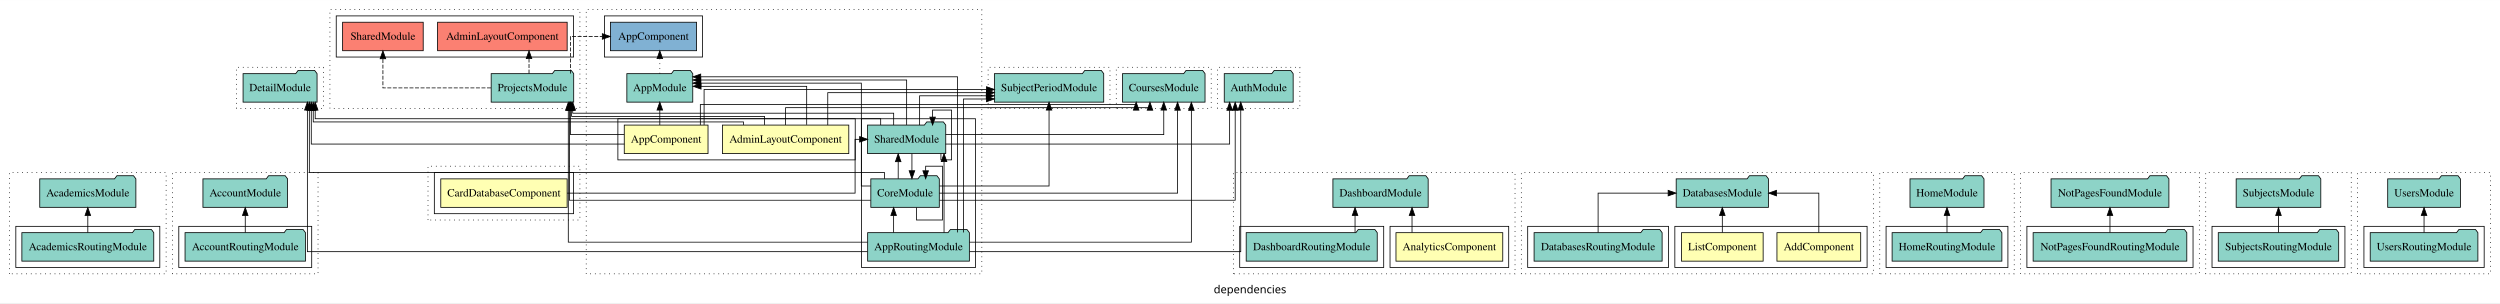
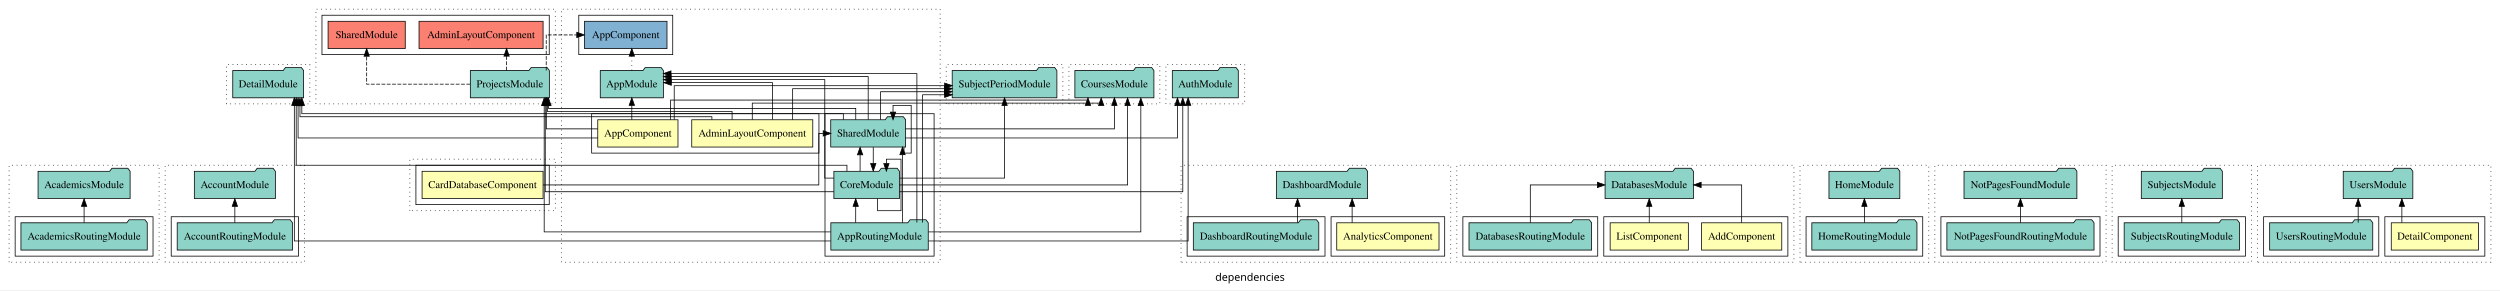
- <svg xmlns="http://www.w3.org/2000/svg" width="3160pt" height="383pt" viewBox="0.00 0.00 3160.00 382.80">
+ <svg xmlns="http://www.w3.org/2000/svg" width="3300pt" height="383pt" viewBox="0.00 0.00 3300.00 382.80">
  <g id="graph0" class="graph" transform="scale(1 1) rotate(0) translate(4 378.8)">
-     <polygon fill="white" stroke="transparent" points="-4,4 -4,-378.8 3156,-378.8 3156,4 -4,4" />
-     <text text-anchor="middle" x="1576" y="-8.2" font-family="sans-serif" font-size="14.00">dependencies</text>
+     <polygon fill="white" stroke="transparent" points="-4,4 -4,-378.8 3296,-378.8 3296,4 -4,4" />
+     <text text-anchor="middle" x="1646" y="-8.2" font-family="sans-serif" font-size="14.00">dependencies</text>
    <g id="clust1" class="cluster">
      <polygon fill="none" stroke="black" stroke-dasharray="1,5" points="8,-32.8 8,-160.8 206,-160.8 206,-32.8 8,-32.8" />
    </g>
    <g id="clust3" class="cluster">
      <polygon fill="none" stroke="black" points="16,-40.8 16,-92.8 198,-92.8 198,-40.8 16,-40.8" />
    </g>
    <g id="clust13" class="cluster">
      <polygon fill="none" stroke="black" stroke-dasharray="1,5" points="214,-32.8 214,-160.8 398,-160.8 398,-32.8 214,-32.8" />
    </g>
    <g id="clust15" class="cluster">
      <polygon fill="none" stroke="black" points="222,-40.8 222,-92.8 390,-92.8 390,-40.8 222,-40.8" />
    </g>
    <g id="clust25" class="cluster">
      <polygon fill="none" stroke="black" stroke-dasharray="1,5" points="737,-32.8 737,-366.8 1237,-366.8 1237,-32.8 737,-32.8" />
    </g>
    <g id="clust26" class="cluster">
      <polygon fill="none" stroke="black" points="777,-176.8 777,-228.8 1077,-228.8 1077,-176.8 777,-176.8" />
    </g>
    <g id="clust29" class="cluster">
      <polygon fill="none" stroke="black" points="1085,-40.8 1085,-228.8 1229,-228.8 1229,-40.8 1085,-40.8" />
    </g>
    <g id="clust31" class="cluster">
      <polygon fill="none" stroke="black" points="760,-306.8 760,-358.8 884,-358.8 884,-306.8 760,-306.8" />
    </g>
    <g id="clust39" class="cluster">
      <polygon fill="none" stroke="black" stroke-dasharray="1,5" points="1535,-241.8 1535,-293.8 1639,-293.8 1639,-241.8 1535,-241.8" />
    </g>
    <g id="clust57" class="cluster">
      <polygon fill="none" stroke="black" stroke-dasharray="1,5" points="1407,-241.8 1407,-293.8 1527,-293.8 1527,-241.8 1407,-241.8" />
    </g>
    <g id="clust71" class="cluster">
      <polygon fill="none" stroke="black" stroke-dasharray="1,5" points="1555,-32.8 1555,-160.8 1911,-160.8 1911,-32.8 1555,-32.8" />
    </g>
    <g id="clust72" class="cluster">
      <polygon fill="none" stroke="black" points="1753,-40.8 1753,-92.8 1903,-92.8 1903,-40.8 1753,-40.8" />
    </g>
    <g id="clust74" class="cluster">
      <polygon fill="none" stroke="black" points="1563,-40.8 1563,-92.8 1745,-92.8 1745,-40.8 1563,-40.8" />
    </g>
    <g id="clust84" class="cluster">
      <polygon fill="none" stroke="black" stroke-dasharray="1,5" points="1919,-32.8 1919,-160.8 2364,-160.8 2364,-32.8 1919,-32.8" />
    </g>
    <g id="clust85" class="cluster">
      <polygon fill="none" stroke="black" points="2113,-40.8 2113,-92.8 2356,-92.8 2356,-40.8 2113,-40.8" />
    </g>
    <g id="clust88" class="cluster">
      <polygon fill="none" stroke="black" points="1927,-40.8 1927,-92.8 2105,-92.8 2105,-40.8 1927,-40.8" />
    </g>
    <g id="clust104" class="cluster">
      <polygon fill="none" stroke="black" stroke-dasharray="1,5" points="295,-241.8 295,-293.8 405,-293.8 405,-241.8 295,-241.8" />
    </g>
    <g id="clust118" class="cluster">
      <polygon fill="none" stroke="black" stroke-dasharray="1,5" points="2372,-32.8 2372,-160.8 2542,-160.8 2542,-32.8 2372,-32.8" />
    </g>
    <g id="clust120" class="cluster">
      <polygon fill="none" stroke="black" points="2380,-40.8 2380,-92.8 2534,-92.8 2534,-40.8 2380,-40.8" />
    </g>
    <g id="clust130" class="cluster">
      <polygon fill="none" stroke="black" stroke-dasharray="1,5" points="2550,-32.8 2550,-160.8 2776,-160.8 2776,-32.8 2550,-32.8" />
    </g>
    <g id="clust132" class="cluster">
      <polygon fill="none" stroke="black" points="2558,-40.8 2558,-92.8 2768,-92.8 2768,-40.8 2558,-40.8" />
    </g>
    <g id="clust142" class="cluster">
      <polygon fill="none" stroke="black" stroke-dasharray="1,5" points="413,-241.8 413,-366.8 729,-366.8 729,-241.8 413,-241.8" />
    </g>
    <g id="clust147" class="cluster">
      <polygon fill="none" stroke="black" points="421,-306.8 421,-358.8 721,-358.8 721,-306.8 421,-306.8" />
    </g>
    <g id="clust156" class="cluster">
      <polygon fill="none" stroke="black" stroke-dasharray="1,5" points="537,-100.8 537,-168.8 729,-168.8 729,-100.8 537,-100.8" />
    </g>
    <g id="clust157" class="cluster">
      <polygon fill="none" stroke="black" points="545,-108.8 545,-160.8 721,-160.8 721,-108.8 545,-108.8" />
    </g>
    <g id="clust163" class="cluster">
      <polygon fill="none" stroke="black" stroke-dasharray="1,5" points="1245,-241.8 1245,-293.8 1399,-293.8 1399,-241.8 1245,-241.8" />
    </g>
    <g id="clust177" class="cluster">
      <polygon fill="none" stroke="black" stroke-dasharray="1,5" points="2784,-32.8 2784,-160.8 2968,-160.8 2968,-32.8 2784,-32.8" />
    </g>
    <g id="clust179" class="cluster">
      <polygon fill="none" stroke="black" points="2792,-40.8 2792,-92.8 2960,-92.8 2960,-40.8 2792,-40.8" />
    </g>
    <g id="clust189" class="cluster">
-       <polygon fill="none" stroke="black" stroke-dasharray="1,5" points="2976,-32.8 2976,-160.8 3144,-160.8 3144,-32.8 2976,-32.8" />
-     </g>
-     <g id="clust191" class="cluster">
+       <polygon fill="none" stroke="black" stroke-dasharray="1,5" points="2976,-32.8 2976,-160.8 3284,-160.8 3284,-32.8 2976,-32.8" />
+     </g>
+     <g id="clust190" class="cluster">
+       <polygon fill="none" stroke="black" points="3144,-40.8 3144,-92.8 3276,-92.8 3276,-40.8 3144,-40.8" />
+     </g>
+     <g id="clust192" class="cluster">
      <polygon fill="none" stroke="black" points="2984,-40.8 2984,-92.8 3136,-92.8 3136,-40.8 2984,-40.8" />
    </g>
    <g id="node1" class="node">
      <polygon fill="#8dd3c7" stroke="black" points="190.36,-84.8 187.36,-88.8 166.36,-88.8 163.36,-84.8 23.64,-84.8 23.64,-48.8 190.36,-48.8 190.36,-84.8" />
      <text text-anchor="middle" x="107" y="-62.6" font-family="Times,serif" font-size="14.00">AcademicsRoutingModule</text>
    </g>
    <g id="node2" class="node">
      <polygon fill="#8dd3c7" stroke="black" points="167.75,-152.8 164.75,-156.8 143.75,-156.8 140.75,-152.8 46.25,-152.8 46.25,-116.8 167.75,-116.8 167.75,-152.8" />
      <text text-anchor="middle" x="107" y="-130.6" font-family="Times,serif" font-size="14.00">AcademicsModule</text>
    </g>
    <g id="edge1" class="edge">
      <path fill="none" stroke="black" d="M107,-85.02C107,-85.02 107,-106.53 107,-106.53" />
      <polygon fill="black" stroke="black" points="103.5,-106.53 107,-116.53 110.5,-106.53 103.5,-106.53" />
    </g>
    <g id="node3" class="node">
      <polygon fill="#8dd3c7" stroke="black" points="382.1,-84.8 379.1,-88.8 358.1,-88.8 355.1,-84.8 229.9,-84.8 229.9,-48.8 382.1,-48.8 382.1,-84.8" />
      <text text-anchor="middle" x="306" y="-62.6" font-family="Times,serif" font-size="14.00">AccountRoutingModule</text>
    </g>
    <g id="node4" class="node">
      <polygon fill="#8dd3c7" stroke="black" points="359.48,-152.8 356.48,-156.8 335.48,-156.8 332.48,-152.8 252.52,-152.8 252.52,-116.8 359.48,-116.8 359.48,-152.8" />
      <text text-anchor="middle" x="306" y="-130.6" font-family="Times,serif" font-size="14.00">AccountModule</text>
    </g>
    <g id="edge2" class="edge">
      <path fill="none" stroke="black" d="M306,-85.02C306,-85.02 306,-106.53 306,-106.53" />
      <polygon fill="black" stroke="black" points="302.5,-106.53 306,-116.53 309.5,-106.53 302.5,-106.53" />
    </g>
    <g id="node5" class="node">
      <polygon fill="#ffffb3" stroke="black" points="1068.88,-220.8 909.12,-220.8 909.12,-184.8 1068.88,-184.8 1068.88,-220.8" />
      <text text-anchor="middle" x="989" y="-198.6" font-family="Times,serif" font-size="14.00">AdminLayoutComponent</text>
    </g>
    <g id="node7" class="node">
      <polygon fill="#8dd3c7" stroke="black" points="871.66,-285.8 868.66,-289.8 847.66,-289.8 844.66,-285.8 788.34,-285.8 788.34,-249.8 871.66,-249.8 871.66,-285.8" />
      <text text-anchor="middle" x="830" y="-263.6" font-family="Times,serif" font-size="14.00">AppModule</text>
    </g>
    <g id="edge3" class="edge">
      <path fill="none" stroke="black" d="M1015.65,-221.11C1015.65,-240.95 1015.65,-269.8 1015.65,-269.8 1015.65,-269.8 882.13,-269.8 882.13,-269.8" />
      <polygon fill="black" stroke="black" points="882.13,-266.3 872.13,-269.8 882.13,-273.3 882.13,-266.3" />
    </g>
    <g id="node13" class="node">
      <polygon fill="#8dd3c7" stroke="black" points="1519.16,-285.8 1516.16,-289.8 1495.16,-289.8 1492.16,-285.8 1414.84,-285.8 1414.84,-249.8 1519.16,-249.8 1519.16,-285.8" />
      <text text-anchor="middle" x="1467" y="-263.6" font-family="Times,serif" font-size="14.00">CoursesModule</text>
    </g>
    <g id="edge15" class="edge">
      <path fill="none" stroke="black" d="M989,-220.93C989,-231.51 989,-242.8 989,-242.8 989,-242.8 1449.56,-242.8 1449.56,-242.8 1449.56,-242.8 1449.56,-243.48 1449.56,-243.48" />
      <polygon fill="black" stroke="black" points="1446.06,-239.63 1449.56,-249.63 1453.06,-239.63 1446.06,-239.63" />
    </g>
    <g id="node21" class="node">
      <polygon fill="#8dd3c7" stroke="black" points="396.76,-285.8 393.76,-289.8 372.76,-289.8 369.76,-285.8 303.24,-285.8 303.24,-249.8 396.76,-249.8 396.76,-285.8" />
      <text text-anchor="middle" x="350" y="-263.6" font-family="Times,serif" font-size="14.00">DetailModule</text>
    </g>
    <g id="edge25" class="edge">
      <path fill="none" stroke="black" d="M935.71,-220.97C935.71,-223.25 935.71,-224.8 935.71,-224.8 935.71,-224.8 391.94,-224.8 391.94,-224.8 391.94,-224.8 391.94,-239.31 391.94,-239.31" />
      <polygon fill="black" stroke="black" points="388.44,-239.31 391.94,-249.31 395.44,-239.31 388.44,-239.31" />
    </g>
    <g id="node26" class="node">
      <polygon fill="#8dd3c7" stroke="black" points="721.16,-285.8 718.16,-289.8 697.16,-289.8 694.16,-285.8 616.84,-285.8 616.84,-249.8 721.16,-249.8 721.16,-285.8" />
      <text text-anchor="middle" x="669" y="-263.6" font-family="Times,serif" font-size="14.00">ProjectsModule</text>
    </g>
    <g id="edge32" class="edge">
      <path fill="none" stroke="black" d="M962.35,-221C962.35,-226.83 962.35,-231.8 962.35,-231.8 962.35,-231.8 718.53,-231.8 718.53,-231.8 718.53,-231.8 718.53,-239.38 718.53,-239.38" />
      <polygon fill="black" stroke="black" points="715.03,-239.38 718.53,-249.38 722.03,-239.38 715.03,-239.38" />
    </g>
    <g id="node30" class="node">
      <polygon fill="#8dd3c7" stroke="black" points="1391.1,-285.8 1388.1,-289.8 1367.1,-289.8 1364.1,-285.8 1252.9,-285.8 1252.9,-249.8 1391.1,-249.8 1391.1,-285.8" />
      <text text-anchor="middle" x="1322" y="-263.6" font-family="Times,serif" font-size="14.00">SubjectPeriodModule</text>
    </g>
    <g id="edge44" class="edge">
      <path fill="none" stroke="black" d="M1042.29,-220.82C1042.29,-238.17 1042.29,-261.8 1042.29,-261.8 1042.29,-261.8 1242.86,-261.8 1242.86,-261.8" />
      <polygon fill="black" stroke="black" points="1242.86,-265.3 1252.86,-261.8 1242.86,-258.3 1242.86,-265.3" />
    </g>
    <g id="node6" class="node">
      <polygon fill="#ffffb3" stroke="black" points="890.94,-220.8 785.06,-220.8 785.06,-184.8 890.94,-184.8 890.94,-220.8" />
      <text text-anchor="middle" x="838" y="-198.6" font-family="Times,serif" font-size="14.00">AppComponent</text>
    </g>
    <g id="edge4" class="edge">
      <path fill="none" stroke="black" d="M830,-220.91C830,-220.91 830,-239.79 830,-239.79" />
      <polygon fill="black" stroke="black" points="826.5,-239.79 830,-249.79 833.5,-239.79 826.5,-239.79" />
    </g>
    <g id="edge16" class="edge">
      <path fill="none" stroke="black" d="M881.22,-220.95C881.22,-233.07 881.22,-246.8 881.22,-246.8 881.22,-246.8 1432.11,-246.8 1432.11,-246.8 1432.11,-246.8 1432.11,-247.09 1432.11,-247.09" />
      <polygon fill="black" stroke="black" points="1428.61,-239.72 1432.11,-249.72 1435.61,-239.72 1428.61,-239.72" />
    </g>
    <g id="edge26" class="edge">
      <path fill="none" stroke="black" d="M785.23,-196.8C666.66,-196.8 389.46,-196.8 389.46,-196.8 389.46,-196.8 389.46,-239.52 389.46,-239.52" />
      <polygon fill="black" stroke="black" points="385.96,-239.52 389.46,-249.52 392.96,-239.52 385.96,-239.52" />
    </g>
    <g id="edge33" class="edge">
      <path fill="none" stroke="black" d="M784.98,-208.8C752.51,-208.8 717.13,-208.8 717.13,-208.8 717.13,-208.8 717.13,-239.78 717.13,-239.78" />
      <polygon fill="black" stroke="black" points="713.63,-239.78 717.13,-249.78 720.63,-239.78 713.63,-239.78" />
    </g>
    <g id="edge45" class="edge">
      <path fill="none" stroke="black" d="M885.97,-221.02C885.97,-239.63 885.97,-265.8 885.97,-265.8 885.97,-265.8 1242.91,-265.8 1242.91,-265.8" />
      <polygon fill="black" stroke="black" points="1242.91,-269.3 1252.91,-265.8 1242.91,-262.3 1242.91,-269.3" />
    </g>
    <g id="node11" class="node">
      <polygon fill="#80b1d3" stroke="black" points="876.44,-350.8 767.56,-350.8 767.56,-314.8 876.44,-314.8 876.44,-350.8" />
      <text text-anchor="middle" x="822" y="-328.6" font-family="Times,serif" font-size="14.00">AppComponent </text>
    </g>
    <g id="edge8" class="edge">
      <path fill="none" stroke="black" stroke-dasharray="1,5" d="M830,-285.91C830,-285.91 830,-304.79 830,-304.79" />
      <polygon fill="black" stroke="black" points="826.5,-304.79 830,-314.79 833.5,-304.79 826.5,-304.79" />
    </g>
    <g id="node8" class="node">
      <polygon fill="#8dd3c7" stroke="black" points="1221.28,-84.8 1218.28,-88.8 1197.28,-88.8 1194.28,-84.8 1092.72,-84.8 1092.72,-48.8 1221.28,-48.8 1221.28,-84.8" />
      <text text-anchor="middle" x="1157" y="-62.6" font-family="Times,serif" font-size="14.00">AppRoutingModule</text>
    </g>
    <g id="edge5" class="edge">
      <path fill="none" stroke="black" d="M1206.3,-85.13C1206.3,-137.12 1206.3,-281.8 1206.3,-281.8 1206.3,-281.8 881.71,-281.8 881.71,-281.8" />
      <polygon fill="black" stroke="black" points="881.71,-278.3 871.71,-281.8 881.71,-285.3 881.71,-278.3" />
    </g>
    <g id="node9" class="node">
      <polygon fill="#8dd3c7" stroke="black" points="1183.27,-152.8 1180.27,-156.8 1159.27,-156.8 1156.27,-152.8 1096.73,-152.8 1096.73,-116.8 1183.27,-116.8 1183.27,-152.8" />
      <text text-anchor="middle" x="1140" y="-130.6" font-family="Times,serif" font-size="14.00">CoreModule</text>
    </g>
    <g id="edge12" class="edge">
      <path fill="none" stroke="black" d="M1125.54,-85.02C1125.54,-85.02 1125.54,-106.53 1125.54,-106.53" />
      <polygon fill="black" stroke="black" points="1122.04,-106.53 1125.54,-116.53 1129.04,-106.53 1122.04,-106.53" />
    </g>
    <g id="node10" class="node">
      <polygon fill="#8dd3c7" stroke="black" points="1191.43,-220.8 1188.43,-224.8 1167.43,-224.8 1164.43,-220.8 1092.57,-220.8 1092.57,-184.8 1191.43,-184.8 1191.43,-220.8" />
      <text text-anchor="middle" x="1142" y="-198.6" font-family="Times,serif" font-size="14.00">SharedModule</text>
    </g>
    <g id="edge41" class="edge">
-       <path fill="none" stroke="black" d="M1189.26,-84.86C1189.26,-84.86 1189.26,-174.67 1189.26,-174.67" />
-       <polygon fill="black" stroke="black" points="1185.76,-174.67 1189.26,-184.67 1192.76,-174.67 1185.76,-174.67" />
+       <path fill="none" stroke="black" d="M1187.3,-84.86C1187.3,-84.86 1187.3,-174.67 1187.3,-174.67" />
+       <polygon fill="black" stroke="black" points="1183.8,-174.67 1187.3,-184.67 1190.8,-174.67 1183.8,-174.67" />
    </g>
    <g id="node12" class="node">
      <polygon fill="#8dd3c7" stroke="black" points="1630.55,-285.8 1627.55,-289.8 1606.55,-289.8 1603.55,-285.8 1543.45,-285.8 1543.45,-249.8 1630.55,-249.8 1630.55,-285.8" />
      <text text-anchor="middle" x="1587" y="-263.6" font-family="Times,serif" font-size="14.00">AuthModule</text>
    </g>
    <g id="edge9" class="edge">
      <path fill="none" stroke="black" d="M1221.54,-60.8C1336.39,-60.8 1564.31,-60.8 1564.31,-60.8 1564.31,-60.8 1564.31,-239.79 1564.31,-239.79" />
      <polygon fill="black" stroke="black" points="1560.81,-239.79 1564.31,-249.79 1567.81,-239.79 1560.81,-239.79" />
    </g>
    <g id="edge17" class="edge">
      <path fill="none" stroke="black" d="M1221.47,-72.8C1321.29,-72.8 1501.89,-72.8 1501.89,-72.8 1501.89,-72.8 1501.89,-239.45 1501.89,-239.45" />
      <polygon fill="black" stroke="black" points="1498.39,-239.45 1501.89,-249.45 1505.39,-239.45 1498.39,-239.45" />
    </g>
    <g id="edge27" class="edge">
      <path fill="none" stroke="black" d="M1092.47,-60.8C906.81,-60.8 384.52,-60.8 384.52,-60.8 384.52,-60.8 384.52,-239.79 384.52,-239.79" />
      <polygon fill="black" stroke="black" points="381.02,-239.79 384.52,-249.79 388.02,-239.79 381.02,-239.79" />
    </g>
    <g id="edge34" class="edge">
      <path fill="none" stroke="black" d="M1092.63,-72.8C969.86,-72.8 714.32,-72.8 714.32,-72.8 714.32,-72.8 714.32,-239.45 714.32,-239.45" />
      <polygon fill="black" stroke="black" points="710.82,-239.45 714.32,-249.45 717.82,-239.45 710.82,-239.45" />
    </g>
    <g id="edge46" class="edge">
      <path fill="none" stroke="black" d="M1213.85,-85.07C1213.85,-132.12 1213.85,-253.8 1213.85,-253.8 1213.85,-253.8 1242.89,-253.8 1242.89,-253.8" />
      <polygon fill="black" stroke="black" points="1242.89,-257.3 1252.89,-253.8 1242.89,-250.3 1242.89,-257.3" />
    </g>
    <g id="edge6" class="edge">
      <path fill="none" stroke="black" d="M1096.71,-143.8C1089.72,-143.8 1084.72,-143.8 1084.72,-143.8 1084.72,-143.8 1084.72,-273.8 1084.72,-273.8 1084.72,-273.8 881.78,-273.8 881.78,-273.8" />
      <polygon fill="black" stroke="black" points="881.78,-270.3 871.78,-273.8 881.78,-277.3 881.78,-270.3" />
    </g>
    <g id="edge13" class="edge">
-       <path fill="none" stroke="black" d="M1154.46,-116.61C1154.46,-108.52 1154.46,-100.8 1154.46,-100.8 1154.46,-100.8 1187.3,-100.8 1187.3,-100.8 1187.3,-100.8 1187.3,-168.8 1187.3,-168.8 1187.3,-168.8 1166.03,-168.8 1166.03,-168.8 1166.03,-168.8 1166.03,-162.99 1166.03,-162.99" />
+       <path fill="none" stroke="black" d="M1154.46,-116.61C1154.46,-108.52 1154.46,-100.8 1154.46,-100.8 1154.46,-100.8 1185.34,-100.8 1185.34,-100.8 1185.34,-100.8 1185.34,-168.8 1185.34,-168.8 1185.34,-168.8 1166.03,-168.8 1166.03,-168.8 1166.03,-168.8 1166.03,-162.99 1166.03,-162.99" />
      <polygon fill="black" stroke="black" points="1169.53,-162.99 1166.03,-152.99 1162.53,-162.99 1169.53,-162.99" />
    </g>
    <g id="edge42" class="edge">
      <path fill="none" stroke="black" d="M1131.32,-153.02C1131.32,-153.02 1131.32,-174.53 1131.32,-174.53" />
      <polygon fill="black" stroke="black" points="1127.82,-174.53 1131.32,-184.53 1134.82,-174.53 1127.82,-174.53" />
    </g>
    <g id="edge10" class="edge">
      <path fill="none" stroke="black" d="M1183.48,-125.8C1290.35,-125.8 1557.28,-125.8 1557.28,-125.8 1557.28,-125.8 1557.28,-239.53 1557.28,-239.53" />
      <polygon fill="black" stroke="black" points="1553.78,-239.53 1557.28,-249.53 1560.78,-239.53 1553.78,-239.53" />
    </g>
    <g id="edge18" class="edge">
      <path fill="none" stroke="black" d="M1183.28,-134.8C1275.79,-134.8 1484.44,-134.8 1484.44,-134.8 1484.44,-134.8 1484.44,-239.59 1484.44,-239.59" />
      <polygon fill="black" stroke="black" points="1480.94,-239.59 1484.44,-249.59 1487.94,-239.59 1480.94,-239.59" />
    </g>
    <g id="edge28" class="edge">
      <path fill="none" stroke="black" d="M1113.97,-152.86C1113.97,-157.29 1113.97,-160.8 1113.97,-160.8 1113.97,-160.8 386.99,-160.8 386.99,-160.8 386.99,-160.8 386.99,-239.65 386.99,-239.65" />
      <polygon fill="black" stroke="black" points="383.49,-239.65 386.99,-249.65 390.49,-239.65 383.49,-239.65" />
    </g>
    <g id="edge35" class="edge">
      <path fill="none" stroke="black" d="M1096.59,-125.8C988.46,-125.8 715.73,-125.8 715.73,-125.8 715.73,-125.8 715.73,-239.53 715.73,-239.53" />
      <polygon fill="black" stroke="black" points="712.23,-239.53 715.73,-249.53 719.23,-239.53 712.23,-239.53" />
    </g>
    <g id="edge47" class="edge">
      <path fill="none" stroke="black" d="M1183.59,-143.8C1237.44,-143.8 1322,-143.8 1322,-143.8 1322,-143.8 1322,-239.77 1322,-239.77" />
      <polygon fill="black" stroke="black" points="1318.5,-239.77 1322,-249.77 1325.5,-239.77 1318.5,-239.77" />
    </g>
    <g id="edge7" class="edge">
      <path fill="none" stroke="black" d="M1142,-220.96C1142,-243.15 1142,-277.8 1142,-277.8 1142,-277.8 881.75,-277.8 881.75,-277.8" />
      <polygon fill="black" stroke="black" points="881.75,-274.3 871.75,-277.8 881.75,-281.3 881.75,-274.3" />
    </g>
    <g id="edge14" class="edge">
      <path fill="none" stroke="black" d="M1148.68,-184.58C1148.68,-184.58 1148.68,-163.07 1148.68,-163.07" />
      <polygon fill="black" stroke="black" points="1152.18,-163.07 1148.68,-153.07 1145.18,-163.07 1152.18,-163.07" />
    </g>
    <g id="edge43" class="edge">
-       <path fill="none" stroke="black" d="M1185.34,-184.74C1185.34,-180.31 1185.34,-176.8 1185.34,-176.8 1185.34,-176.8 1198.76,-176.8 1198.76,-176.8 1198.76,-176.8 1198.76,-239.8 1198.76,-239.8 1198.76,-239.8 1174.81,-239.8 1174.81,-239.8 1174.81,-239.8 1174.81,-230.87 1174.81,-230.87" />
+       <path fill="none" stroke="black" d="M1189.26,-184.74C1189.26,-180.31 1189.26,-176.8 1189.26,-176.8 1189.26,-176.8 1198.76,-176.8 1198.76,-176.8 1198.76,-176.8 1198.76,-239.8 1198.76,-239.8 1198.76,-239.8 1174.81,-239.8 1174.81,-239.8 1174.81,-239.8 1174.81,-230.87 1174.81,-230.87" />
      <polygon fill="black" stroke="black" points="1178.31,-230.87 1174.81,-220.87 1171.31,-230.87 1178.31,-230.87" />
    </g>
    <g id="edge11" class="edge">
      <path fill="none" stroke="black" d="M1191.24,-196.8C1299.83,-196.8 1550.25,-196.8 1550.25,-196.8 1550.25,-196.8 1550.25,-239.52 1550.25,-239.52" />
      <polygon fill="black" stroke="black" points="1546.75,-239.52 1550.25,-249.52 1553.75,-239.52 1546.75,-239.52" />
    </g>
    <g id="edge19" class="edge">
      <path fill="none" stroke="black" d="M1191.36,-208.8C1282.28,-208.8 1467,-208.8 1467,-208.8 1467,-208.8 1467,-239.78 1467,-239.78" />
      <polygon fill="black" stroke="black" points="1463.5,-239.78 1467,-249.78 1470.5,-239.78 1463.5,-239.78" />
    </g>
    <g id="edge29" class="edge">
      <path fill="none" stroke="black" d="M1109.19,-220.86C1109.19,-225.29 1109.19,-228.8 1109.19,-228.8 1109.19,-228.8 394.41,-228.8 394.41,-228.8 394.41,-228.8 394.41,-239.67 394.41,-239.67" />
      <polygon fill="black" stroke="black" points="390.91,-239.67 394.41,-249.67 397.91,-239.67 390.91,-239.67" />
    </g>
    <g id="edge36" class="edge">
      <path fill="none" stroke="black" d="M1125.6,-220.84C1125.6,-228.55 1125.6,-235.8 1125.6,-235.8 1125.6,-235.8 719.93,-235.8 719.93,-235.8 719.93,-235.8 719.93,-239.56 719.93,-239.56" />
      <polygon fill="black" stroke="black" points="716.43,-239.56 719.93,-249.56 723.43,-239.56 716.43,-239.56" />
    </g>
    <g id="edge48" class="edge">
      <path fill="none" stroke="black" d="M1158.4,-220.81C1158.4,-236.85 1158.4,-257.8 1158.4,-257.8 1158.4,-257.8 1242.62,-257.8 1242.62,-257.8" />
      <polygon fill="black" stroke="black" points="1242.62,-261.3 1252.62,-257.8 1242.62,-254.3 1242.62,-261.3" />
    </g>
    <g id="node14" class="node">
      <polygon fill="#ffffb3" stroke="black" points="1895.49,-84.8 1760.51,-84.8 1760.51,-48.8 1895.49,-48.8 1895.49,-84.8" />
      <text text-anchor="middle" x="1828" y="-62.6" font-family="Times,serif" font-size="14.00">AnalyticsComponent</text>
    </g>
    <g id="node15" class="node">
      <polygon fill="#8dd3c7" stroke="black" points="1801.2,-152.8 1798.2,-156.8 1777.2,-156.8 1774.2,-152.8 1680.8,-152.8 1680.8,-116.8 1801.2,-116.8 1801.2,-152.8" />
      <text text-anchor="middle" x="1741" y="-130.6" font-family="Times,serif" font-size="14.00">DashboardModule</text>
    </g>
    <g id="edge20" class="edge">
      <path fill="none" stroke="black" d="M1780.8,-85.02C1780.8,-85.02 1780.8,-106.53 1780.8,-106.53" />
      <polygon fill="black" stroke="black" points="1777.3,-106.53 1780.8,-116.53 1784.3,-106.53 1777.3,-106.53" />
    </g>
    <g id="node16" class="node">
      <polygon fill="#8dd3c7" stroke="black" points="1736.82,-84.8 1733.82,-88.8 1712.82,-88.8 1709.82,-84.8 1571.18,-84.8 1571.18,-48.8 1736.82,-48.8 1736.82,-84.8" />
      <text text-anchor="middle" x="1654" y="-62.6" font-family="Times,serif" font-size="14.00">DashboardRoutingModule</text>
    </g>
    <g id="edge21" class="edge">
      <path fill="none" stroke="black" d="M1708.78,-85.02C1708.78,-85.02 1708.78,-106.53 1708.78,-106.53" />
      <polygon fill="black" stroke="black" points="1705.28,-106.53 1708.78,-116.53 1712.28,-106.53 1705.28,-106.53" />
    </g>
    <g id="node17" class="node">
      <polygon fill="#ffffb3" stroke="black" points="2347.94,-84.8 2242.06,-84.8 2242.06,-48.8 2347.94,-48.8 2347.94,-84.8" />
      <text text-anchor="middle" x="2295" y="-62.6" font-family="Times,serif" font-size="14.00">AddComponent</text>
    </g>
    <g id="node19" class="node">
      <polygon fill="#8dd3c7" stroke="black" points="2231.3,-152.8 2228.3,-156.8 2207.3,-156.8 2204.3,-152.8 2114.7,-152.8 2114.7,-116.8 2231.3,-116.8 2231.3,-152.8" />
      <text text-anchor="middle" x="2173" y="-130.6" font-family="Times,serif" font-size="14.00">DatabasesModule</text>
    </g>
    <g id="edge22" class="edge">
      <path fill="none" stroke="black" d="M2295,-85.02C2295,-105.17 2295,-134.8 2295,-134.8 2295,-134.8 2241.5,-134.8 2241.5,-134.8" />
      <polygon fill="black" stroke="black" points="2241.5,-131.3 2231.5,-134.8 2241.5,-138.3 2241.5,-131.3" />
    </g>
    <g id="node18" class="node">
      <polygon fill="#ffffb3" stroke="black" points="2224.61,-84.8 2121.39,-84.8 2121.39,-48.8 2224.61,-48.8 2224.61,-84.8" />
      <text text-anchor="middle" x="2173" y="-62.6" font-family="Times,serif" font-size="14.00">ListComponent</text>
    </g>
    <g id="edge23" class="edge">
      <path fill="none" stroke="black" d="M2173,-85.02C2173,-85.02 2173,-106.53 2173,-106.53" />
      <polygon fill="black" stroke="black" points="2169.5,-106.53 2173,-116.53 2176.5,-106.53 2169.5,-106.53" />
    </g>
    <g id="node20" class="node">
      <polygon fill="#8dd3c7" stroke="black" points="2096.92,-84.8 2093.92,-88.8 2072.92,-88.8 2069.92,-84.8 1935.08,-84.8 1935.08,-48.8 2096.92,-48.8 2096.92,-84.8" />
      <text text-anchor="middle" x="2016" y="-62.6" font-family="Times,serif" font-size="14.00">DatabasesRoutingModule</text>
    </g>
    <g id="edge24" class="edge">
      <path fill="none" stroke="black" d="M2016,-85.02C2016,-105.17 2016,-134.8 2016,-134.8 2016,-134.8 2104.54,-134.8 2104.54,-134.8" />
      <polygon fill="black" stroke="black" points="2104.54,-138.3 2114.54,-134.8 2104.54,-131.3 2104.54,-138.3" />
    </g>
    <g id="node22" class="node">
      <polygon fill="#8dd3c7" stroke="black" points="2526.38,-84.8 2523.38,-88.8 2502.38,-88.8 2499.38,-84.8 2387.62,-84.8 2387.62,-48.8 2526.38,-48.8 2526.38,-84.8" />
      <text text-anchor="middle" x="2457" y="-62.6" font-family="Times,serif" font-size="14.00">HomeRoutingModule</text>
    </g>
    <g id="node23" class="node">
      <polygon fill="#8dd3c7" stroke="black" points="2503.77,-152.8 2500.77,-156.8 2479.77,-156.8 2476.77,-152.8 2410.23,-152.8 2410.23,-116.8 2503.77,-116.8 2503.77,-152.8" />
      <text text-anchor="middle" x="2457" y="-130.6" font-family="Times,serif" font-size="14.00">HomeModule</text>
    </g>
    <g id="edge30" class="edge">
      <path fill="none" stroke="black" d="M2457,-85.02C2457,-85.02 2457,-106.53 2457,-106.53" />
      <polygon fill="black" stroke="black" points="2453.5,-106.53 2457,-116.53 2460.5,-106.53 2453.5,-106.53" />
    </g>
    <g id="node24" class="node">
      <polygon fill="#8dd3c7" stroke="black" points="2760.12,-84.8 2757.12,-88.8 2736.12,-88.8 2733.12,-84.8 2565.88,-84.8 2565.88,-48.8 2760.12,-48.8 2760.12,-84.8" />
      <text text-anchor="middle" x="2663" y="-62.6" font-family="Times,serif" font-size="14.00">NotPagesFoundRoutingModule</text>
    </g>
    <g id="node25" class="node">
      <polygon fill="#8dd3c7" stroke="black" points="2737.5,-152.8 2734.5,-156.8 2713.5,-156.8 2710.5,-152.8 2588.5,-152.8 2588.5,-116.8 2737.5,-116.8 2737.5,-152.8" />
      <text text-anchor="middle" x="2663" y="-130.6" font-family="Times,serif" font-size="14.00">NotPagesFoundModule</text>
    </g>
    <g id="edge31" class="edge">
      <path fill="none" stroke="black" d="M2663,-85.02C2663,-85.02 2663,-106.53 2663,-106.53" />
      <polygon fill="black" stroke="black" points="2659.5,-106.53 2663,-116.53 2666.5,-106.53 2659.5,-106.53" />
    </g>
    <g id="edge38" class="edge">
      <path fill="none" stroke="black" stroke-dasharray="5,2" d="M717.01,-285.91C717.01,-305.14 717.01,-332.8 717.01,-332.8 717.01,-332.8 757.35,-332.8 757.35,-332.8" />
      <polygon fill="black" stroke="black" points="757.35,-336.3 767.35,-332.8 757.35,-329.3 757.35,-336.3" />
    </g>
    <g id="node27" class="node">
      <polygon fill="#fb8072" stroke="black" points="712.88,-350.8 549.12,-350.8 549.12,-314.8 712.88,-314.8 712.88,-350.8" />
      <text text-anchor="middle" x="631" y="-328.6" font-family="Times,serif" font-size="14.00">AdminLayoutComponent </text>
    </g>
    <g id="edge37" class="edge">
      <path fill="none" stroke="black" stroke-dasharray="5,2" d="M664.68,-285.91C664.68,-285.91 664.68,-304.79 664.68,-304.79" />
      <polygon fill="black" stroke="black" points="661.18,-304.79 664.68,-314.79 668.18,-304.79 661.18,-304.79" />
    </g>
    <g id="node28" class="node">
      <polygon fill="#fb8072" stroke="black" points="530.93,-350.8 429.07,-350.8 429.07,-314.8 530.93,-314.8 530.93,-350.8" />
      <text text-anchor="middle" x="480" y="-328.6" font-family="Times,serif" font-size="14.00">SharedModule </text>
    </g>
    <g id="edge39" class="edge">
      <path fill="none" stroke="black" stroke-dasharray="5,2" d="M616.6,-267.8C560.67,-267.8 480,-267.8 480,-267.8 480,-267.8 480,-304.69 480,-304.69" />
      <polygon fill="black" stroke="black" points="476.5,-304.69 480,-314.69 483.5,-304.69 476.5,-304.69" />
    </g>
    <g id="node29" class="node">
      <polygon fill="#ffffb3" stroke="black" points="712.85,-152.8 553.15,-152.8 553.15,-116.8 712.85,-116.8 712.85,-152.8" />
      <text text-anchor="middle" x="633" y="-130.6" font-family="Times,serif" font-size="14.00">CardDatabaseComponent</text>
    </g>
    <g id="edge40" class="edge">
      <path fill="none" stroke="black" d="M712.86,-134.8C840.64,-134.8 1076.83,-134.8 1076.83,-134.8 1076.83,-134.8 1076.83,-202.8 1076.83,-202.8 1076.83,-202.8 1082.6,-202.8 1082.6,-202.8" />
      <polygon fill="black" stroke="black" points="1082.6,-206.3 1092.6,-202.8 1082.6,-199.3 1082.6,-206.3" />
    </g>
    <g id="node31" class="node">
      <polygon fill="#8dd3c7" stroke="black" points="2952.11,-84.8 2949.11,-88.8 2928.11,-88.8 2925.11,-84.8 2799.89,-84.8 2799.89,-48.8 2952.11,-48.8 2952.11,-84.8" />
      <text text-anchor="middle" x="2876" y="-62.6" font-family="Times,serif" font-size="14.00">SubjectsRoutingModule</text>
    </g>
    <g id="node32" class="node">
      <polygon fill="#8dd3c7" stroke="black" points="2929.49,-152.8 2926.49,-156.8 2905.49,-156.8 2902.49,-152.8 2822.51,-152.8 2822.51,-116.8 2929.49,-116.8 2929.49,-152.8" />
      <text text-anchor="middle" x="2876" y="-130.6" font-family="Times,serif" font-size="14.00">SubjectsModule</text>
    </g>
    <g id="edge49" class="edge">
      <path fill="none" stroke="black" d="M2876,-85.02C2876,-85.02 2876,-106.53 2876,-106.53" />
      <polygon fill="black" stroke="black" points="2872.5,-106.53 2876,-116.53 2879.5,-106.53 2872.5,-106.53" />
    </g>
    <g id="node33" class="node">
+       <polygon fill="#ffffb3" stroke="black" points="3267.54,-84.8 3152.46,-84.8 3152.46,-48.8 3267.54,-48.8 3267.54,-84.8" />
+       <text text-anchor="middle" x="3210" y="-62.6" font-family="Times,serif" font-size="14.00">DetailComponent</text>
+     </g>
+     <g id="node34" class="node">
+       <polygon fill="#8dd3c7" stroke="black" points="3180.94,-152.8 3177.94,-156.8 3156.94,-156.8 3153.94,-152.8 3089.06,-152.8 3089.06,-116.8 3180.94,-116.8 3180.94,-152.8" />
+       <text text-anchor="middle" x="3135" y="-130.6" font-family="Times,serif" font-size="14.00">UsersModule</text>
+     </g>
+     <g id="edge50" class="edge">
+       <path fill="none" stroke="black" d="M3166.47,-85.02C3166.47,-85.02 3166.47,-106.53 3166.47,-106.53" />
+       <polygon fill="black" stroke="black" points="3162.97,-106.53 3166.47,-116.53 3169.97,-106.53 3162.97,-106.53" />
+     </g>
+     <g id="node35" class="node">
      <polygon fill="#8dd3c7" stroke="black" points="3128.05,-84.8 3125.05,-88.8 3104.05,-88.8 3101.05,-84.8 2991.95,-84.8 2991.95,-48.8 3128.05,-48.8 3128.05,-84.8" />
      <text text-anchor="middle" x="3060" y="-62.6" font-family="Times,serif" font-size="14.00">UsersRoutingModule</text>
    </g>
-     <g id="node34" class="node">
-       <polygon fill="#8dd3c7" stroke="black" points="3105.94,-152.8 3102.94,-156.8 3081.94,-156.8 3078.94,-152.8 3014.06,-152.8 3014.06,-116.8 3105.94,-116.8 3105.94,-152.8" />
-       <text text-anchor="middle" x="3060" y="-130.6" font-family="Times,serif" font-size="14.00">UsersModule</text>
-     </g>
-     <g id="edge50" class="edge">
-       <path fill="none" stroke="black" d="M3060,-85.02C3060,-85.02 3060,-106.53 3060,-106.53" />
-       <polygon fill="black" stroke="black" points="3056.5,-106.53 3060,-116.53 3063.5,-106.53 3056.5,-106.53" />
+     <g id="edge51" class="edge">
+       <path fill="none" stroke="black" d="M3108.78,-85.02C3108.78,-85.02 3108.78,-106.53 3108.78,-106.53" />
+       <polygon fill="black" stroke="black" points="3105.28,-106.53 3108.78,-116.53 3112.28,-106.53 3105.28,-106.53" />
    </g>
  </g>
</svg>
